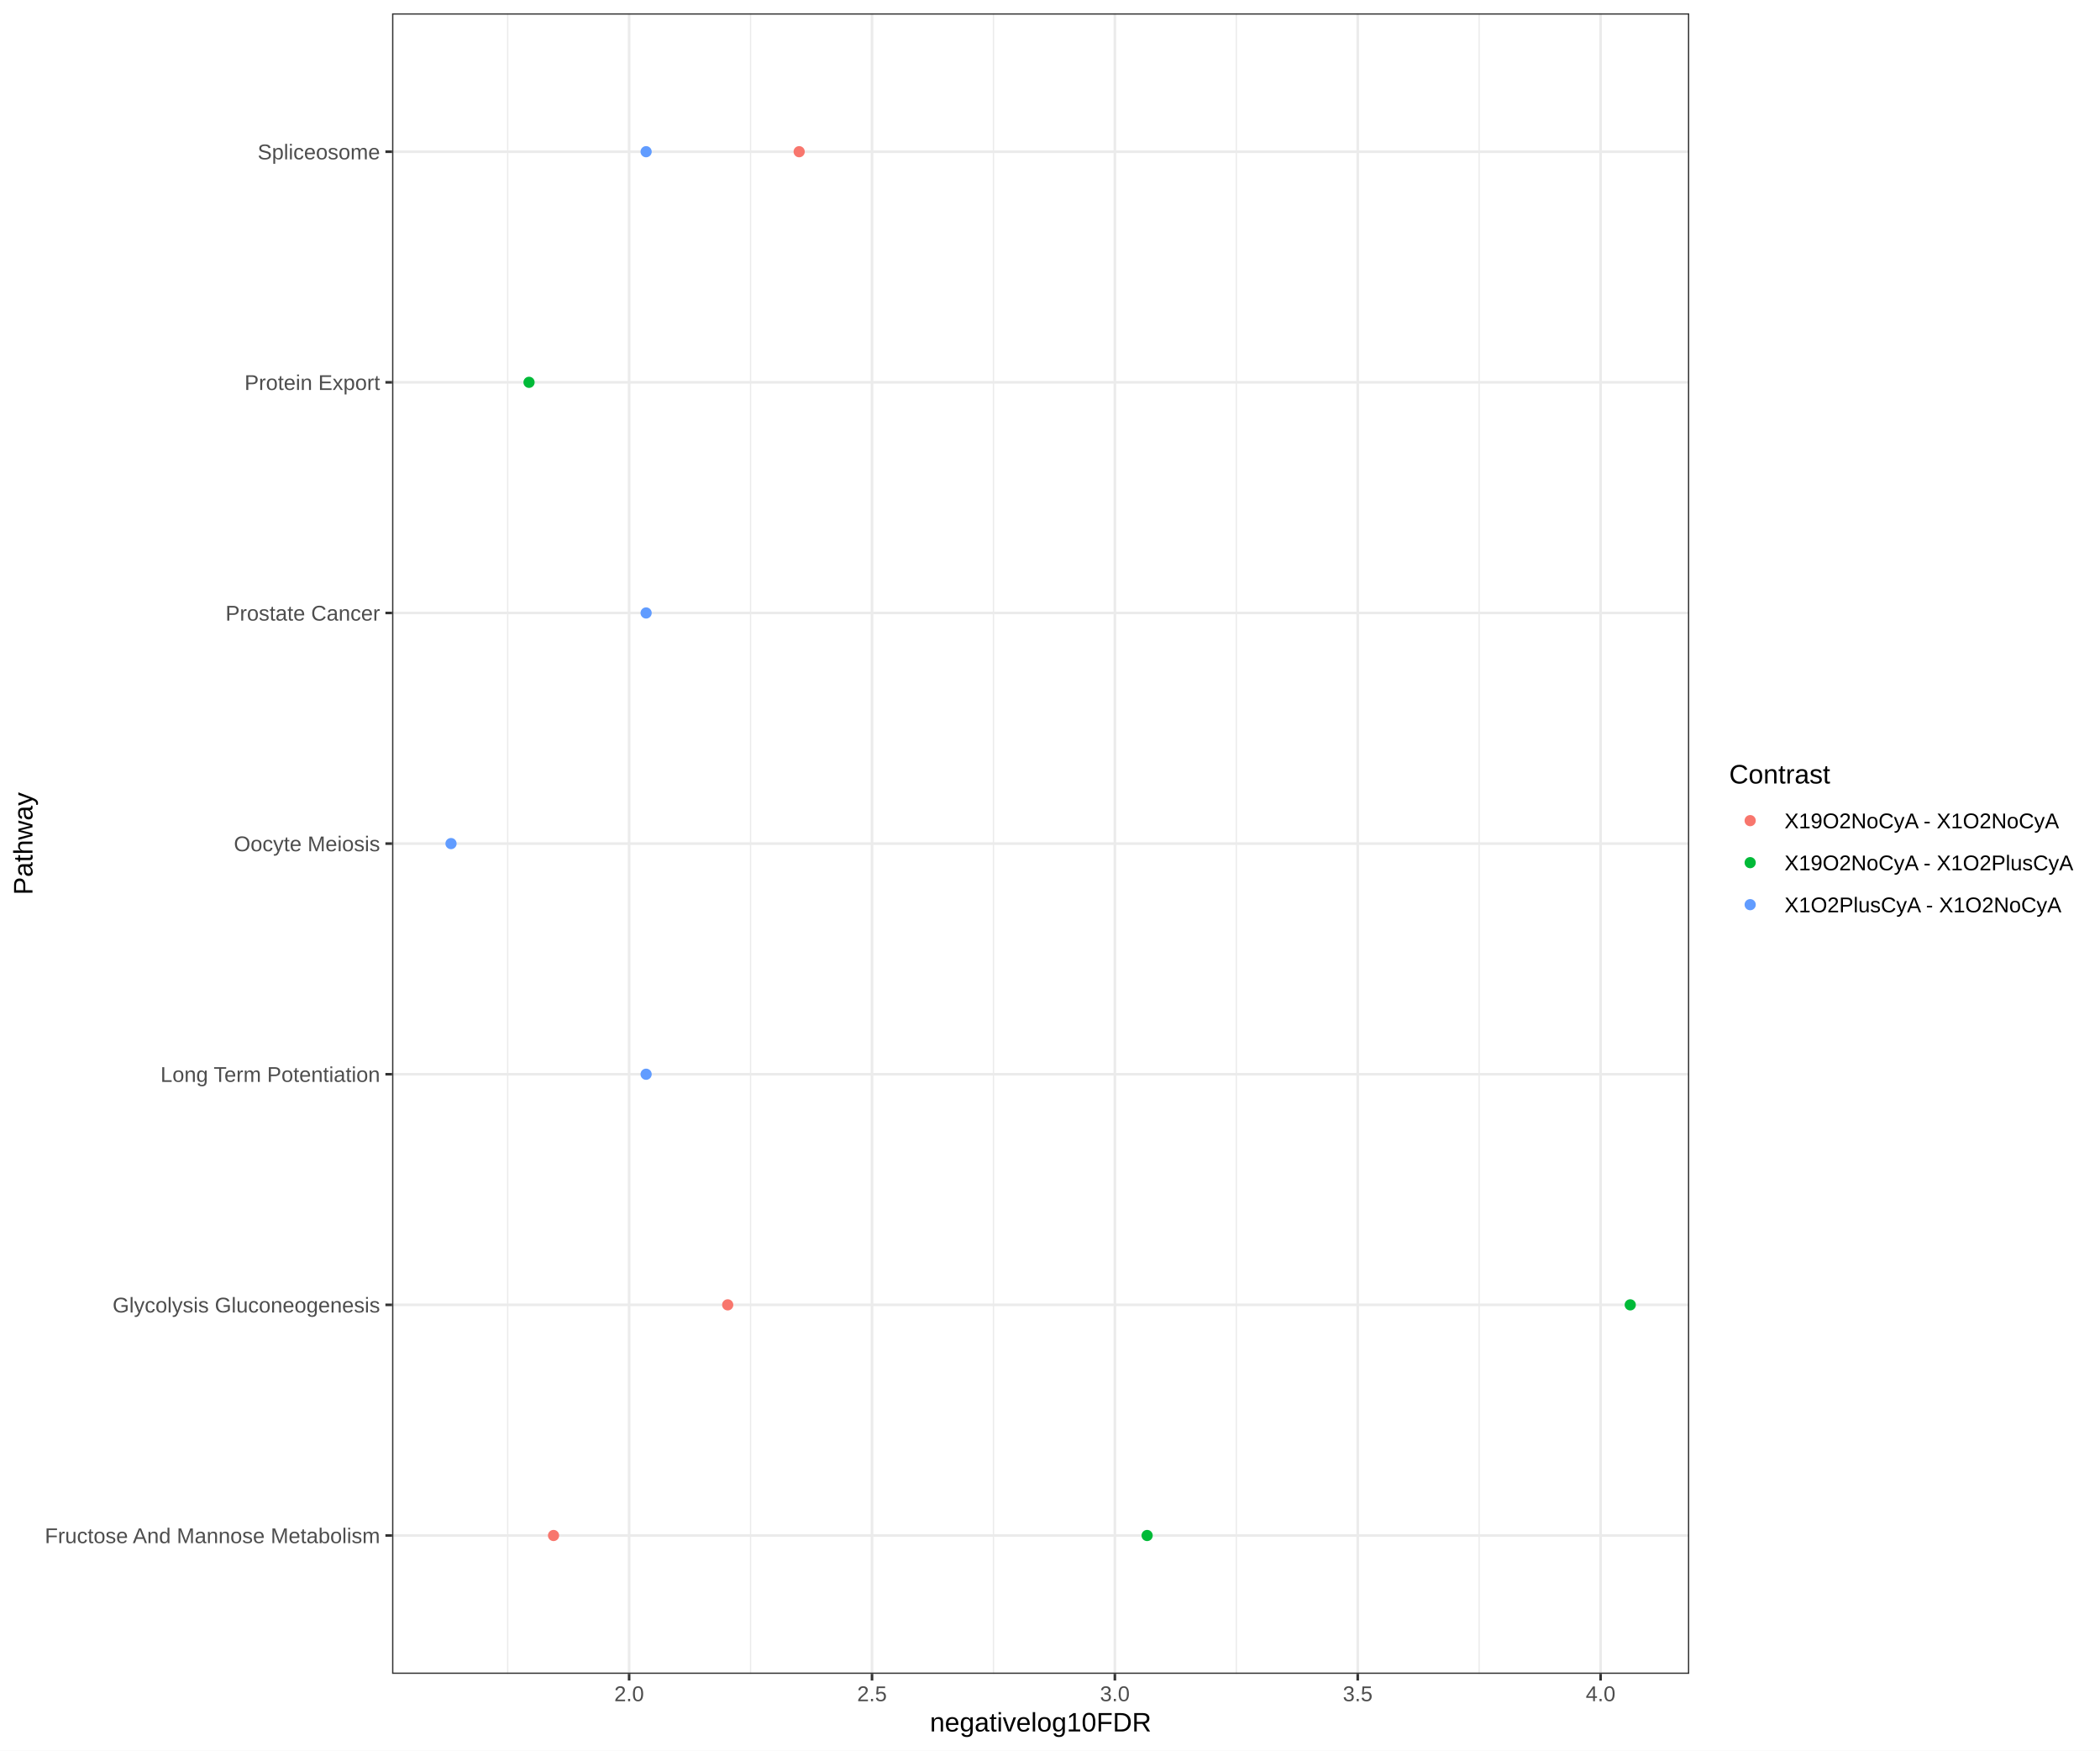
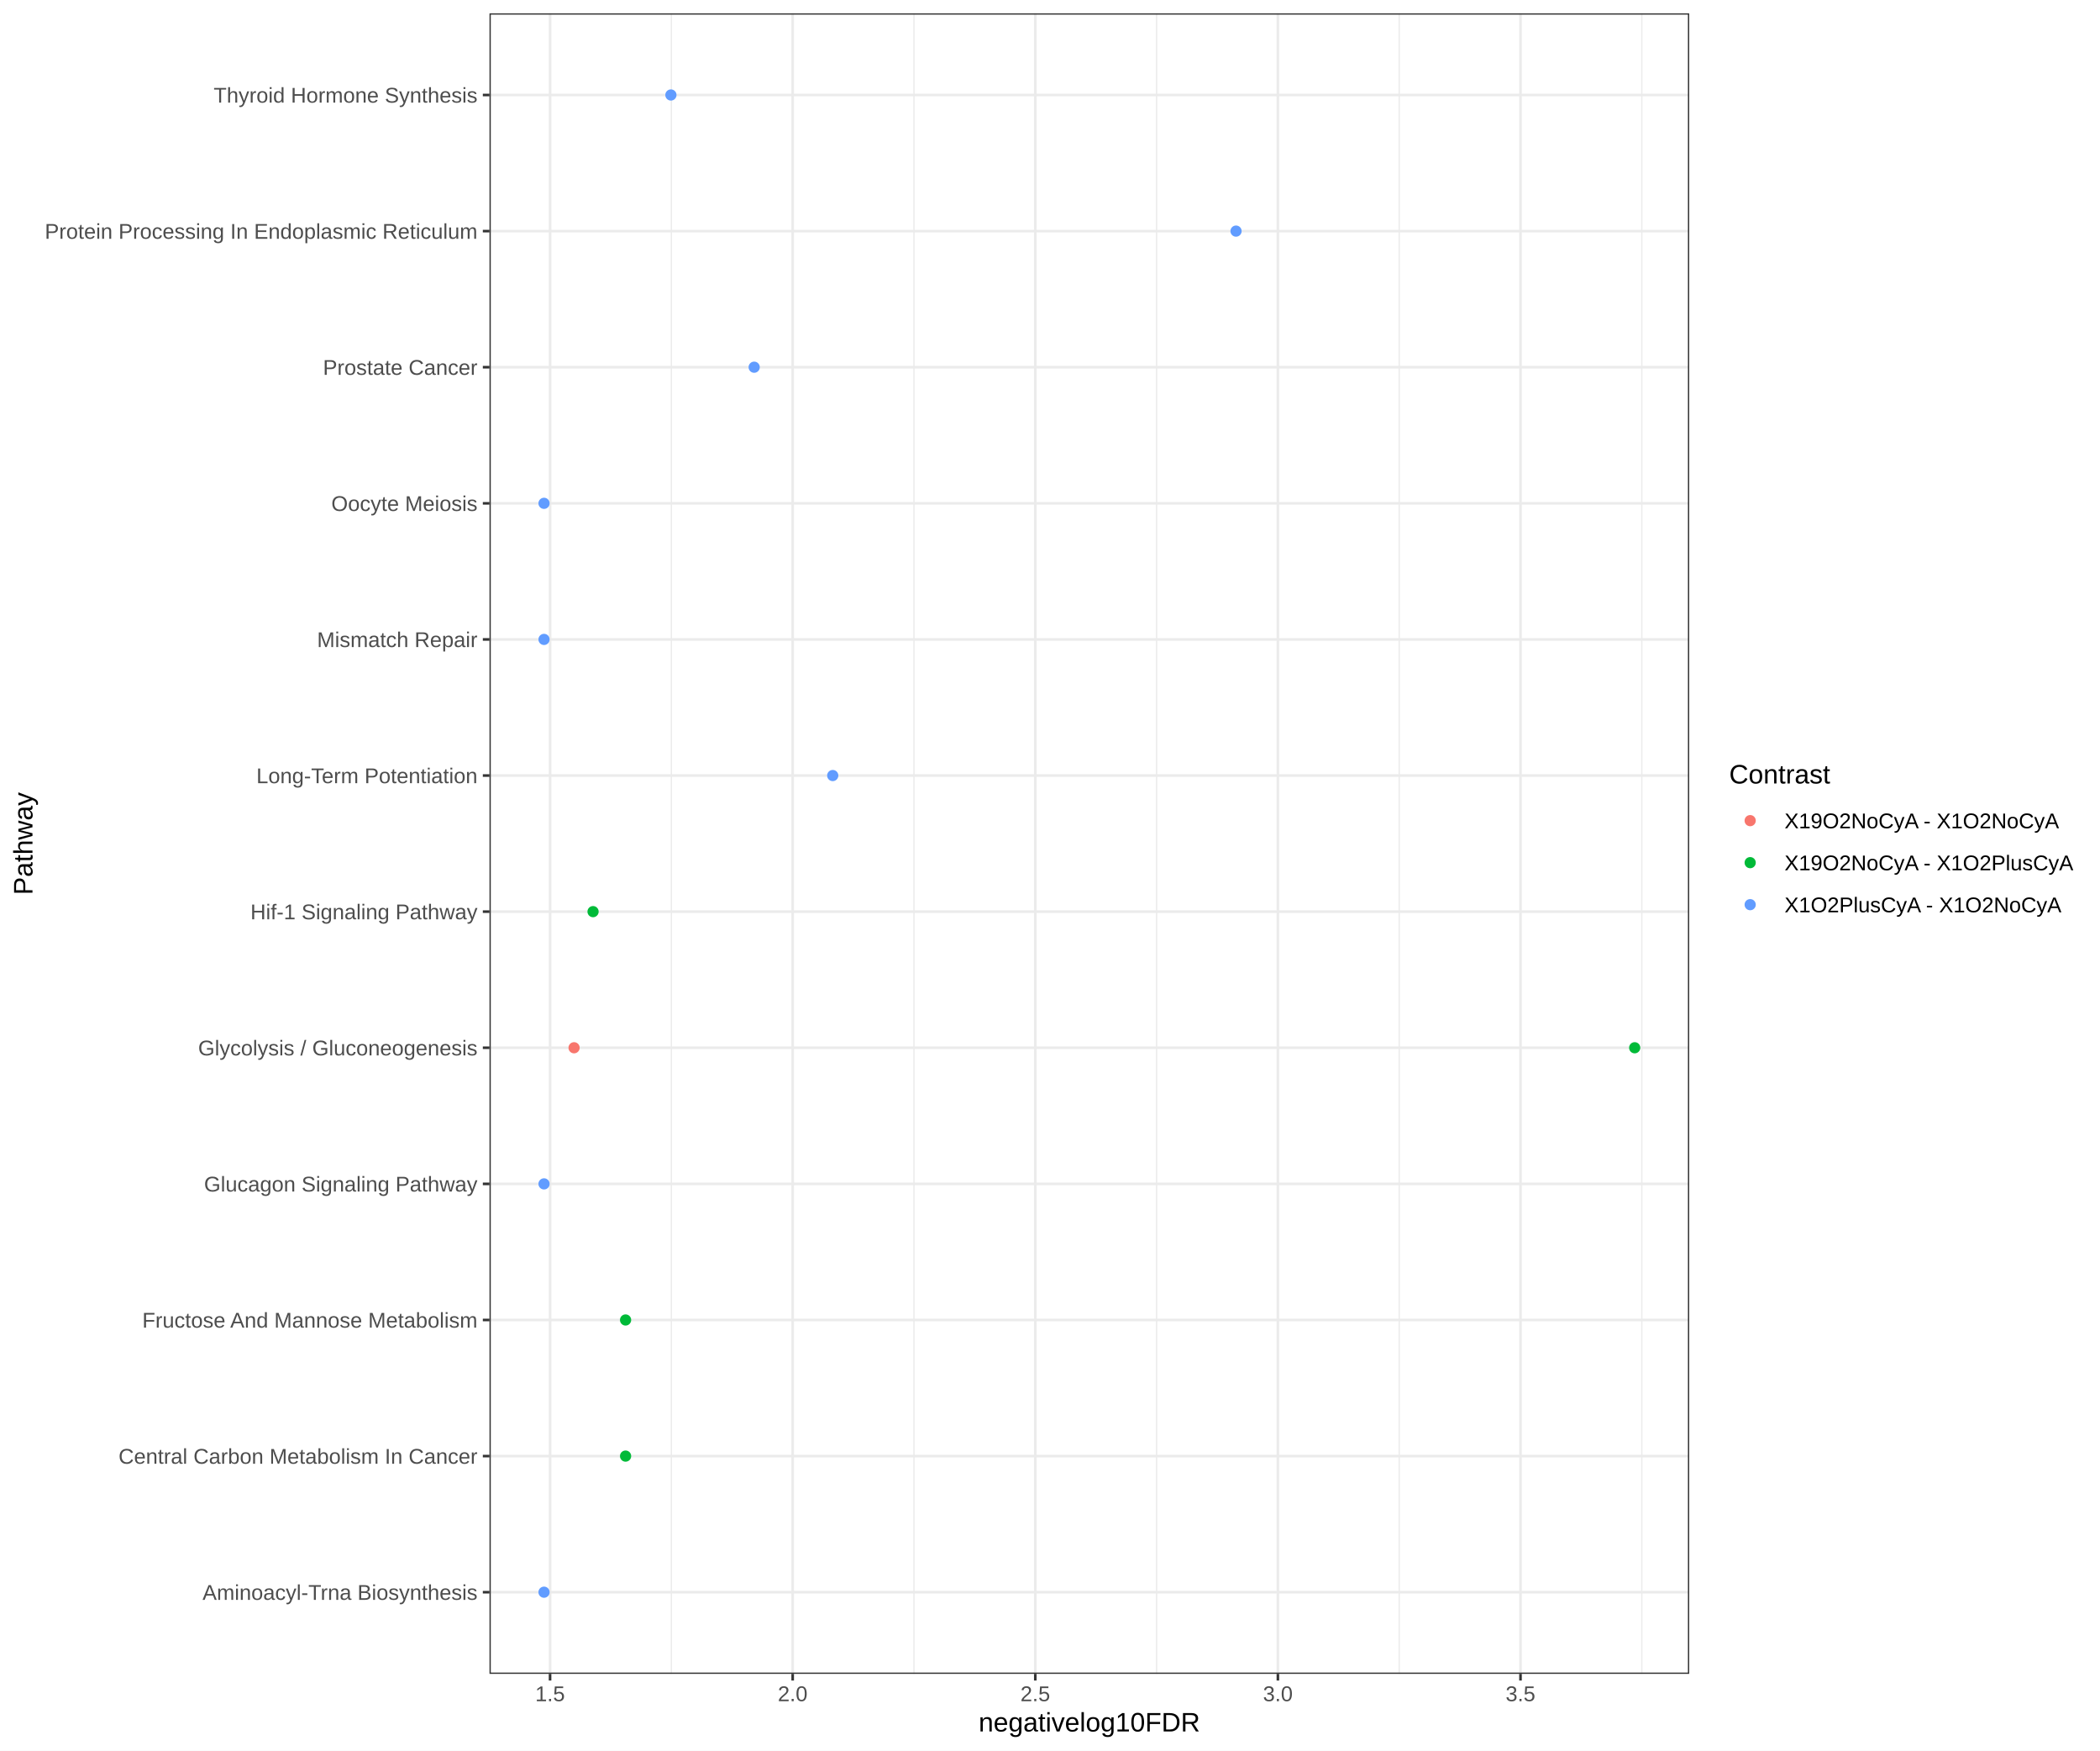
<svg xmlns="http://www.w3.org/2000/svg" class="svglite" width="864.00pt" height="720.00pt" viewBox="0 0 864.00 720.00">
  <defs>
    <style type="text/css">
    .svglite line, .svglite polyline, .svglite polygon, .svglite path, .svglite rect, .svglite circle {
      fill: none;
      stroke: #000000;
      stroke-linecap: round;
      stroke-linejoin: round;
      stroke-miterlimit: 10.00;
    }
  </style>
  </defs>
  <rect width="100%" height="100%" style="stroke: none; fill: #FFFFFF;" />
  <defs>
    <clipPath id="cpMC4wMHw4NjQuMDB8MC4wMHw3MjAuMDA=">
      <rect x="0.00" y="0.00" width="864.00" height="720.00" />
    </clipPath>
  </defs>
  <g clip-path="url(#cpMC4wMHw4NjQuMDB8MC4wMHw3MjAuMDA=)">
    <rect x="0.00" y="0.00" width="864.00" height="720.00" style="stroke-width: 1.07; stroke: #FFFFFF; fill: #FFFFFF;" />
  </g>
  <defs>
-     <clipPath id="cpMTYxLjMxfDY5NC45OXw1LjQ4fDY4OC41MA==">
-       <rect x="161.31" y="5.48" width="533.69" height="683.02" />
+     <clipPath id="cpMjAxLjM5fDY5NC45OXw1LjQ4fDY4OC41MA==">
+       <rect x="201.39" y="5.48" width="493.60" height="683.02" />
    </clipPath>
  </defs>
-   <g clip-path="url(#cpMTYxLjMxfDY5NC45OXw1LjQ4fDY4OC41MA==)">
-     <rect x="161.31" y="5.48" width="533.69" height="683.02" style="stroke-width: 1.07; stroke: none; fill: #FFFFFF;" />
-     <polyline points="208.88,688.50 208.88,5.48 " style="stroke-width: 0.53; stroke: #EBEBEB; stroke-linecap: butt;" />
-     <polyline points="308.80,688.50 308.80,5.48 " style="stroke-width: 0.53; stroke: #EBEBEB; stroke-linecap: butt;" />
-     <polyline points="408.73,688.50 408.73,5.48 " style="stroke-width: 0.53; stroke: #EBEBEB; stroke-linecap: butt;" />
-     <polyline points="508.65,688.50 508.65,5.48 " style="stroke-width: 0.53; stroke: #EBEBEB; stroke-linecap: butt;" />
-     <polyline points="608.57,688.50 608.57,5.48 " style="stroke-width: 0.53; stroke: #EBEBEB; stroke-linecap: butt;" />
-     <polyline points="161.31,631.59 694.99,631.59 " style="stroke-width: 1.07; stroke: #EBEBEB; stroke-linecap: butt;" />
-     <polyline points="161.31,536.72 694.99,536.72 " style="stroke-width: 1.07; stroke: #EBEBEB; stroke-linecap: butt;" />
-     <polyline points="161.31,441.86 694.99,441.86 " style="stroke-width: 1.07; stroke: #EBEBEB; stroke-linecap: butt;" />
-     <polyline points="161.31,346.99 694.99,346.99 " style="stroke-width: 1.07; stroke: #EBEBEB; stroke-linecap: butt;" />
-     <polyline points="161.31,252.13 694.99,252.13 " style="stroke-width: 1.07; stroke: #EBEBEB; stroke-linecap: butt;" />
-     <polyline points="161.31,157.26 694.99,157.26 " style="stroke-width: 1.07; stroke: #EBEBEB; stroke-linecap: butt;" />
-     <polyline points="161.31,62.40 694.99,62.40 " style="stroke-width: 1.07; stroke: #EBEBEB; stroke-linecap: butt;" />
-     <polyline points="258.84,688.50 258.84,5.48 " style="stroke-width: 1.07; stroke: #EBEBEB; stroke-linecap: butt;" />
-     <polyline points="358.77,688.50 358.77,5.48 " style="stroke-width: 1.07; stroke: #EBEBEB; stroke-linecap: butt;" />
-     <polyline points="458.69,688.50 458.69,5.48 " style="stroke-width: 1.07; stroke: #EBEBEB; stroke-linecap: butt;" />
-     <polyline points="558.61,688.50 558.61,5.48 " style="stroke-width: 1.07; stroke: #EBEBEB; stroke-linecap: butt;" />
-     <polyline points="658.53,688.50 658.53,5.48 " style="stroke-width: 1.07; stroke: #EBEBEB; stroke-linecap: butt;" />
-     <circle cx="299.40" cy="536.72" r="1.95" style="stroke-width: 0.71; stroke: #F8766D; fill: #F8766D;" />
-     <circle cx="227.74" cy="631.59" r="1.95" style="stroke-width: 0.71; stroke: #F8766D; fill: #F8766D;" />
-     <circle cx="328.80" cy="62.40" r="1.95" style="stroke-width: 0.71; stroke: #F8766D; fill: #F8766D;" />
-     <circle cx="265.83" cy="62.40" r="1.95" style="stroke-width: 0.71; stroke: #619CFF; fill: #619CFF;" />
-     <circle cx="185.56" cy="346.99" r="1.95" style="stroke-width: 0.71; stroke: #619CFF; fill: #619CFF;" />
-     <circle cx="265.83" cy="441.86" r="1.95" style="stroke-width: 0.71; stroke: #619CFF; fill: #619CFF;" />
-     <circle cx="265.83" cy="252.13" r="1.95" style="stroke-width: 0.71; stroke: #619CFF; fill: #619CFF;" />
-     <circle cx="670.73" cy="536.72" r="1.95" style="stroke-width: 0.71; stroke: #00BA38; fill: #00BA38;" />
-     <circle cx="471.96" cy="631.59" r="1.95" style="stroke-width: 0.71; stroke: #00BA38; fill: #00BA38;" />
-     <circle cx="217.66" cy="157.26" r="1.95" style="stroke-width: 0.71; stroke: #00BA38; fill: #00BA38;" />
-     <rect x="161.31" y="5.48" width="533.69" height="683.02" style="stroke-width: 1.07; stroke: #333333;" />
+   <g clip-path="url(#cpMjAxLjM5fDY5NC45OXw1LjQ4fDY4OC41MA==)">
+     <rect x="201.39" y="5.48" width="493.60" height="683.02" style="stroke-width: 1.07; stroke: none; fill: #FFFFFF;" />
+     <polyline points="276.22,688.50 276.22,5.48 " style="stroke-width: 0.53; stroke: #EBEBEB; stroke-linecap: butt;" />
+     <polyline points="376.04,688.50 376.04,5.48 " style="stroke-width: 0.53; stroke: #EBEBEB; stroke-linecap: butt;" />
+     <polyline points="475.85,688.50 475.85,5.48 " style="stroke-width: 0.53; stroke: #EBEBEB; stroke-linecap: butt;" />
+     <polyline points="575.67,688.50 575.67,5.48 " style="stroke-width: 0.53; stroke: #EBEBEB; stroke-linecap: butt;" />
+     <polyline points="675.49,688.50 675.49,5.48 " style="stroke-width: 0.53; stroke: #EBEBEB; stroke-linecap: butt;" />
+     <polyline points="201.39,654.91 694.99,654.91 " style="stroke-width: 1.07; stroke: #EBEBEB; stroke-linecap: butt;" />
+     <polyline points="201.39,598.93 694.99,598.93 " style="stroke-width: 1.07; stroke: #EBEBEB; stroke-linecap: butt;" />
+     <polyline points="201.39,542.94 694.99,542.94 " style="stroke-width: 1.07; stroke: #EBEBEB; stroke-linecap: butt;" />
+     <polyline points="201.39,486.96 694.99,486.96 " style="stroke-width: 1.07; stroke: #EBEBEB; stroke-linecap: butt;" />
+     <polyline points="201.39,430.97 694.99,430.97 " style="stroke-width: 1.07; stroke: #EBEBEB; stroke-linecap: butt;" />
+     <polyline points="201.39,374.98 694.99,374.98 " style="stroke-width: 1.07; stroke: #EBEBEB; stroke-linecap: butt;" />
+     <polyline points="201.39,319.00 694.99,319.00 " style="stroke-width: 1.07; stroke: #EBEBEB; stroke-linecap: butt;" />
+     <polyline points="201.39,263.01 694.99,263.01 " style="stroke-width: 1.07; stroke: #EBEBEB; stroke-linecap: butt;" />
+     <polyline points="201.39,207.03 694.99,207.03 " style="stroke-width: 1.07; stroke: #EBEBEB; stroke-linecap: butt;" />
+     <polyline points="201.39,151.04 694.99,151.04 " style="stroke-width: 1.07; stroke: #EBEBEB; stroke-linecap: butt;" />
+     <polyline points="201.39,95.06 694.99,95.06 " style="stroke-width: 1.07; stroke: #EBEBEB; stroke-linecap: butt;" />
+     <polyline points="201.39,39.07 694.99,39.07 " style="stroke-width: 1.07; stroke: #EBEBEB; stroke-linecap: butt;" />
+     <polyline points="226.31,688.50 226.31,5.48 " style="stroke-width: 1.07; stroke: #EBEBEB; stroke-linecap: butt;" />
+     <polyline points="326.13,688.50 326.13,5.48 " style="stroke-width: 1.07; stroke: #EBEBEB; stroke-linecap: butt;" />
+     <polyline points="425.95,688.50 425.95,5.48 " style="stroke-width: 1.07; stroke: #EBEBEB; stroke-linecap: butt;" />
+     <polyline points="525.76,688.50 525.76,5.48 " style="stroke-width: 1.07; stroke: #EBEBEB; stroke-linecap: butt;" />
+     <polyline points="625.58,688.50 625.58,5.48 " style="stroke-width: 1.07; stroke: #EBEBEB; stroke-linecap: butt;" />
+     <circle cx="236.19" cy="430.97" r="1.95" style="stroke-width: 0.71; stroke: #F8766D; fill: #F8766D;" />
+     <circle cx="223.83" cy="654.91" r="1.95" style="stroke-width: 0.71; stroke: #619CFF; fill: #619CFF;" />
+     <circle cx="223.83" cy="263.01" r="1.95" style="stroke-width: 0.71; stroke: #619CFF; fill: #619CFF;" />
+     <circle cx="223.83" cy="207.03" r="1.95" style="stroke-width: 0.71; stroke: #619CFF; fill: #619CFF;" />
+     <circle cx="508.54" cy="95.06" r="1.95" style="stroke-width: 0.71; stroke: #619CFF; fill: #619CFF;" />
+     <circle cx="342.61" cy="319.00" r="1.95" style="stroke-width: 0.71; stroke: #619CFF; fill: #619CFF;" />
+     <circle cx="276.03" cy="39.07" r="1.95" style="stroke-width: 0.71; stroke: #619CFF; fill: #619CFF;" />
+     <circle cx="223.83" cy="486.96" r="1.95" style="stroke-width: 0.71; stroke: #619CFF; fill: #619CFF;" />
+     <circle cx="310.29" cy="151.04" r="1.95" style="stroke-width: 0.71; stroke: #619CFF; fill: #619CFF;" />
+     <circle cx="672.56" cy="430.97" r="1.95" style="stroke-width: 0.71; stroke: #00BA38; fill: #00BA38;" />
+     <circle cx="257.38" cy="542.94" r="1.95" style="stroke-width: 0.71; stroke: #00BA38; fill: #00BA38;" />
+     <circle cx="244.00" cy="374.98" r="1.95" style="stroke-width: 0.71; stroke: #00BA38; fill: #00BA38;" />
+     <circle cx="257.38" cy="598.93" r="1.95" style="stroke-width: 0.71; stroke: #00BA38; fill: #00BA38;" />
+     <rect x="201.39" y="5.48" width="493.60" height="683.02" style="stroke-width: 1.07; stroke: #333333;" />
  </g>
  <g clip-path="url(#cpMC4wMHw4NjQuMDB8MC4wMHw3MjAuMDA=)">
-     <text x="156.37" y="634.74" text-anchor="end" style="font-size: 8.80px; fill: #4D4D4D; font-family: Arial;" textLength="137.96px" lengthAdjust="spacingAndGlyphs">Fructose And Mannose Metabolism</text>
-     <text x="156.37" y="539.87" text-anchor="end" style="font-size: 8.80px; fill: #4D4D4D; font-family: Arial;" textLength="110.05px" lengthAdjust="spacingAndGlyphs">Glycolysis Gluconeogenesis</text>
-     <text x="156.37" y="445.01" text-anchor="end" style="font-size: 8.80px; fill: #4D4D4D; font-family: Arial;" textLength="90.37px" lengthAdjust="spacingAndGlyphs">Long Term Potentiation</text>
-     <text x="156.37" y="350.14" text-anchor="end" style="font-size: 8.80px; fill: #4D4D4D; font-family: Arial;" textLength="60.16px" lengthAdjust="spacingAndGlyphs">Oocyte Meiosis</text>
-     <text x="156.37" y="255.28" text-anchor="end" style="font-size: 8.80px; fill: #4D4D4D; font-family: Arial;" textLength="63.60px" lengthAdjust="spacingAndGlyphs">Prostate Cancer</text>
-     <text x="156.37" y="160.41" text-anchor="end" style="font-size: 8.80px; fill: #4D4D4D; font-family: Arial;" textLength="55.77px" lengthAdjust="spacingAndGlyphs">Protein Export</text>
-     <text x="156.37" y="65.55" text-anchor="end" style="font-size: 8.80px; fill: #4D4D4D; font-family: Arial;" textLength="50.38px" lengthAdjust="spacingAndGlyphs">Spliceosome</text>
-     <polyline points="158.57,631.59 161.31,631.59 " style="stroke-width: 1.07; stroke: #333333; stroke-linecap: butt;" />
-     <polyline points="158.57,536.72 161.31,536.72 " style="stroke-width: 1.07; stroke: #333333; stroke-linecap: butt;" />
-     <polyline points="158.57,441.86 161.31,441.86 " style="stroke-width: 1.07; stroke: #333333; stroke-linecap: butt;" />
-     <polyline points="158.57,346.99 161.31,346.99 " style="stroke-width: 1.07; stroke: #333333; stroke-linecap: butt;" />
-     <polyline points="158.57,252.13 161.31,252.13 " style="stroke-width: 1.07; stroke: #333333; stroke-linecap: butt;" />
-     <polyline points="158.57,157.26 161.31,157.26 " style="stroke-width: 1.07; stroke: #333333; stroke-linecap: butt;" />
-     <polyline points="158.57,62.40 161.31,62.40 " style="stroke-width: 1.07; stroke: #333333; stroke-linecap: butt;" />
-     <polyline points="258.84,691.24 258.84,688.50 " style="stroke-width: 1.07; stroke: #333333; stroke-linecap: butt;" />
-     <polyline points="358.77,691.24 358.77,688.50 " style="stroke-width: 1.07; stroke: #333333; stroke-linecap: butt;" />
-     <polyline points="458.69,691.24 458.69,688.50 " style="stroke-width: 1.07; stroke: #333333; stroke-linecap: butt;" />
-     <polyline points="558.61,691.24 558.61,688.50 " style="stroke-width: 1.07; stroke: #333333; stroke-linecap: butt;" />
-     <polyline points="658.53,691.24 658.53,688.50 " style="stroke-width: 1.07; stroke: #333333; stroke-linecap: butt;" />
-     <text x="258.84" y="699.74" text-anchor="middle" style="font-size: 8.80px; fill: #4D4D4D; font-family: Arial;" textLength="12.24px" lengthAdjust="spacingAndGlyphs">2.0</text>
-     <text x="358.77" y="699.74" text-anchor="middle" style="font-size: 8.80px; fill: #4D4D4D; font-family: Arial;" textLength="12.24px" lengthAdjust="spacingAndGlyphs">2.5</text>
-     <text x="458.69" y="699.74" text-anchor="middle" style="font-size: 8.80px; fill: #4D4D4D; font-family: Arial;" textLength="12.24px" lengthAdjust="spacingAndGlyphs">3.0</text>
-     <text x="558.61" y="699.74" text-anchor="middle" style="font-size: 8.80px; fill: #4D4D4D; font-family: Arial;" textLength="12.24px" lengthAdjust="spacingAndGlyphs">3.5</text>
-     <text x="658.53" y="699.74" text-anchor="middle" style="font-size: 8.80px; fill: #4D4D4D; font-family: Arial;" textLength="12.24px" lengthAdjust="spacingAndGlyphs">4.0</text>
-     <text x="428.15" y="712.20" text-anchor="middle" style="font-size: 11.00px; font-family: Arial;" textLength="91.12px" lengthAdjust="spacingAndGlyphs">negativelog10FDR</text>
+     <text x="196.46" y="658.06" text-anchor="end" style="font-size: 8.80px; fill: #4D4D4D; font-family: Arial;" textLength="113.13px" lengthAdjust="spacingAndGlyphs">Aminoacyl-Trna Biosynthesis</text>
+     <text x="196.46" y="602.08" text-anchor="end" style="font-size: 8.80px; fill: #4D4D4D; font-family: Arial;" textLength="147.73px" lengthAdjust="spacingAndGlyphs">Central Carbon Metabolism In Cancer</text>
+     <text x="196.46" y="546.09" text-anchor="end" style="font-size: 8.80px; fill: #4D4D4D; font-family: Arial;" textLength="137.96px" lengthAdjust="spacingAndGlyphs">Fructose And Mannose Metabolism</text>
+     <text x="196.46" y="490.11" text-anchor="end" style="font-size: 8.80px; fill: #4D4D4D; font-family: Arial;" textLength="112.53px" lengthAdjust="spacingAndGlyphs">Glucagon Signaling Pathway</text>
+     <text x="196.46" y="434.12" text-anchor="end" style="font-size: 8.80px; fill: #4D4D4D; font-family: Arial;" textLength="114.95px" lengthAdjust="spacingAndGlyphs">Glycolysis / Gluconeogenesis</text>
+     <text x="196.46" y="378.13" text-anchor="end" style="font-size: 8.80px; fill: #4D4D4D; font-family: Arial;" textLength="93.43px" lengthAdjust="spacingAndGlyphs">Hif-1 Signaling Pathway</text>
+     <text x="196.46" y="322.15" text-anchor="end" style="font-size: 8.80px; fill: #4D4D4D; font-family: Arial;" textLength="91.01px" lengthAdjust="spacingAndGlyphs">Long-Term Potentiation</text>
+     <text x="196.46" y="266.16" text-anchor="end" style="font-size: 8.80px; fill: #4D4D4D; font-family: Arial;" textLength="66.02px" lengthAdjust="spacingAndGlyphs">Mismatch Repair</text>
+     <text x="196.46" y="210.18" text-anchor="end" style="font-size: 8.80px; fill: #4D4D4D; font-family: Arial;" textLength="60.16px" lengthAdjust="spacingAndGlyphs">Oocyte Meiosis</text>
+     <text x="196.46" y="154.19" text-anchor="end" style="font-size: 8.80px; fill: #4D4D4D; font-family: Arial;" textLength="63.60px" lengthAdjust="spacingAndGlyphs">Prostate Cancer</text>
+     <text x="196.46" y="98.21" text-anchor="end" style="font-size: 8.80px; fill: #4D4D4D; font-family: Arial;" textLength="178.05px" lengthAdjust="spacingAndGlyphs">Protein Processing In Endoplasmic Reticulum</text>
+     <text x="196.46" y="42.22" text-anchor="end" style="font-size: 8.80px; fill: #4D4D4D; font-family: Arial;" textLength="108.58px" lengthAdjust="spacingAndGlyphs">Thyroid Hormone Synthesis</text>
+     <polyline points="198.65,654.91 201.39,654.91 " style="stroke-width: 1.07; stroke: #333333; stroke-linecap: butt;" />
+     <polyline points="198.65,598.93 201.39,598.93 " style="stroke-width: 1.07; stroke: #333333; stroke-linecap: butt;" />
+     <polyline points="198.65,542.94 201.39,542.94 " style="stroke-width: 1.07; stroke: #333333; stroke-linecap: butt;" />
+     <polyline points="198.65,486.96 201.39,486.96 " style="stroke-width: 1.07; stroke: #333333; stroke-linecap: butt;" />
+     <polyline points="198.65,430.97 201.39,430.97 " style="stroke-width: 1.07; stroke: #333333; stroke-linecap: butt;" />
+     <polyline points="198.65,374.98 201.39,374.98 " style="stroke-width: 1.07; stroke: #333333; stroke-linecap: butt;" />
+     <polyline points="198.65,319.00 201.39,319.00 " style="stroke-width: 1.07; stroke: #333333; stroke-linecap: butt;" />
+     <polyline points="198.65,263.01 201.39,263.01 " style="stroke-width: 1.07; stroke: #333333; stroke-linecap: butt;" />
+     <polyline points="198.65,207.03 201.39,207.03 " style="stroke-width: 1.07; stroke: #333333; stroke-linecap: butt;" />
+     <polyline points="198.65,151.04 201.39,151.04 " style="stroke-width: 1.07; stroke: #333333; stroke-linecap: butt;" />
+     <polyline points="198.65,95.06 201.39,95.06 " style="stroke-width: 1.07; stroke: #333333; stroke-linecap: butt;" />
+     <polyline points="198.65,39.07 201.39,39.07 " style="stroke-width: 1.07; stroke: #333333; stroke-linecap: butt;" />
+     <polyline points="226.31,691.24 226.31,688.50 " style="stroke-width: 1.07; stroke: #333333; stroke-linecap: butt;" />
+     <polyline points="326.13,691.24 326.13,688.50 " style="stroke-width: 1.07; stroke: #333333; stroke-linecap: butt;" />
+     <polyline points="425.95,691.24 425.95,688.50 " style="stroke-width: 1.07; stroke: #333333; stroke-linecap: butt;" />
+     <polyline points="525.76,691.24 525.76,688.50 " style="stroke-width: 1.07; stroke: #333333; stroke-linecap: butt;" />
+     <polyline points="625.58,691.24 625.58,688.50 " style="stroke-width: 1.07; stroke: #333333; stroke-linecap: butt;" />
+     <text x="226.31" y="699.74" text-anchor="middle" style="font-size: 8.80px; fill: #4D4D4D; font-family: Arial;" textLength="12.24px" lengthAdjust="spacingAndGlyphs">1.5</text>
+     <text x="326.13" y="699.74" text-anchor="middle" style="font-size: 8.80px; fill: #4D4D4D; font-family: Arial;" textLength="12.24px" lengthAdjust="spacingAndGlyphs">2.0</text>
+     <text x="425.95" y="699.74" text-anchor="middle" style="font-size: 8.80px; fill: #4D4D4D; font-family: Arial;" textLength="12.24px" lengthAdjust="spacingAndGlyphs">2.5</text>
+     <text x="525.76" y="699.74" text-anchor="middle" style="font-size: 8.80px; fill: #4D4D4D; font-family: Arial;" textLength="12.24px" lengthAdjust="spacingAndGlyphs">3.0</text>
+     <text x="625.58" y="699.74" text-anchor="middle" style="font-size: 8.80px; fill: #4D4D4D; font-family: Arial;" textLength="12.24px" lengthAdjust="spacingAndGlyphs">3.5</text>
+     <text x="448.19" y="712.20" text-anchor="middle" style="font-size: 11.00px; font-family: Arial;" textLength="91.12px" lengthAdjust="spacingAndGlyphs">negativelog10FDR</text>
    <text transform="translate(13.36,346.99) rotate(-90)" text-anchor="middle" style="font-size: 11.00px; font-family: Arial;" textLength="42.20px" lengthAdjust="spacingAndGlyphs">Pathway</text>
    <rect x="705.95" y="307.75" width="152.57" height="78.47" style="stroke-width: 1.07; stroke: none; fill: #FFFFFF;" />
    <text x="711.43" y="322.27" style="font-size: 11.00px; font-family: Arial;" textLength="41.59px" lengthAdjust="spacingAndGlyphs">Contrast</text>
    <rect x="711.43" y="328.91" width="17.28" height="17.28" style="stroke-width: 1.07; stroke: none; fill: #FFFFFF;" />
    <circle cx="720.07" cy="337.55" r="1.95" style="stroke-width: 0.71; stroke: #F8766D; fill: #F8766D;" />
    <rect x="711.43" y="346.19" width="17.28" height="17.28" style="stroke-width: 1.07; stroke: none; fill: #FFFFFF;" />
    <circle cx="720.07" cy="354.83" r="1.95" style="stroke-width: 0.71; stroke: #00BA38; fill: #00BA38;" />
    <rect x="711.43" y="363.47" width="17.28" height="17.28" style="stroke-width: 1.07; stroke: none; fill: #FFFFFF;" />
    <circle cx="720.07" cy="372.11" r="1.95" style="stroke-width: 0.71; stroke: #619CFF; fill: #619CFF;" />
    <text x="734.19" y="340.70" style="font-size: 8.80px; font-family: Arial;" textLength="112.98px" lengthAdjust="spacingAndGlyphs">X19O2NoCyA - X1O2NoCyA</text>
    <text x="734.19" y="357.98" style="font-size: 8.80px; font-family: Arial;" textLength="118.85px" lengthAdjust="spacingAndGlyphs">X19O2NoCyA - X1O2PlusCyA</text>
    <text x="734.19" y="375.26" style="font-size: 8.80px; font-family: Arial;" textLength="113.95px" lengthAdjust="spacingAndGlyphs">X1O2PlusCyA - X1O2NoCyA</text>
  </g>
</svg>
